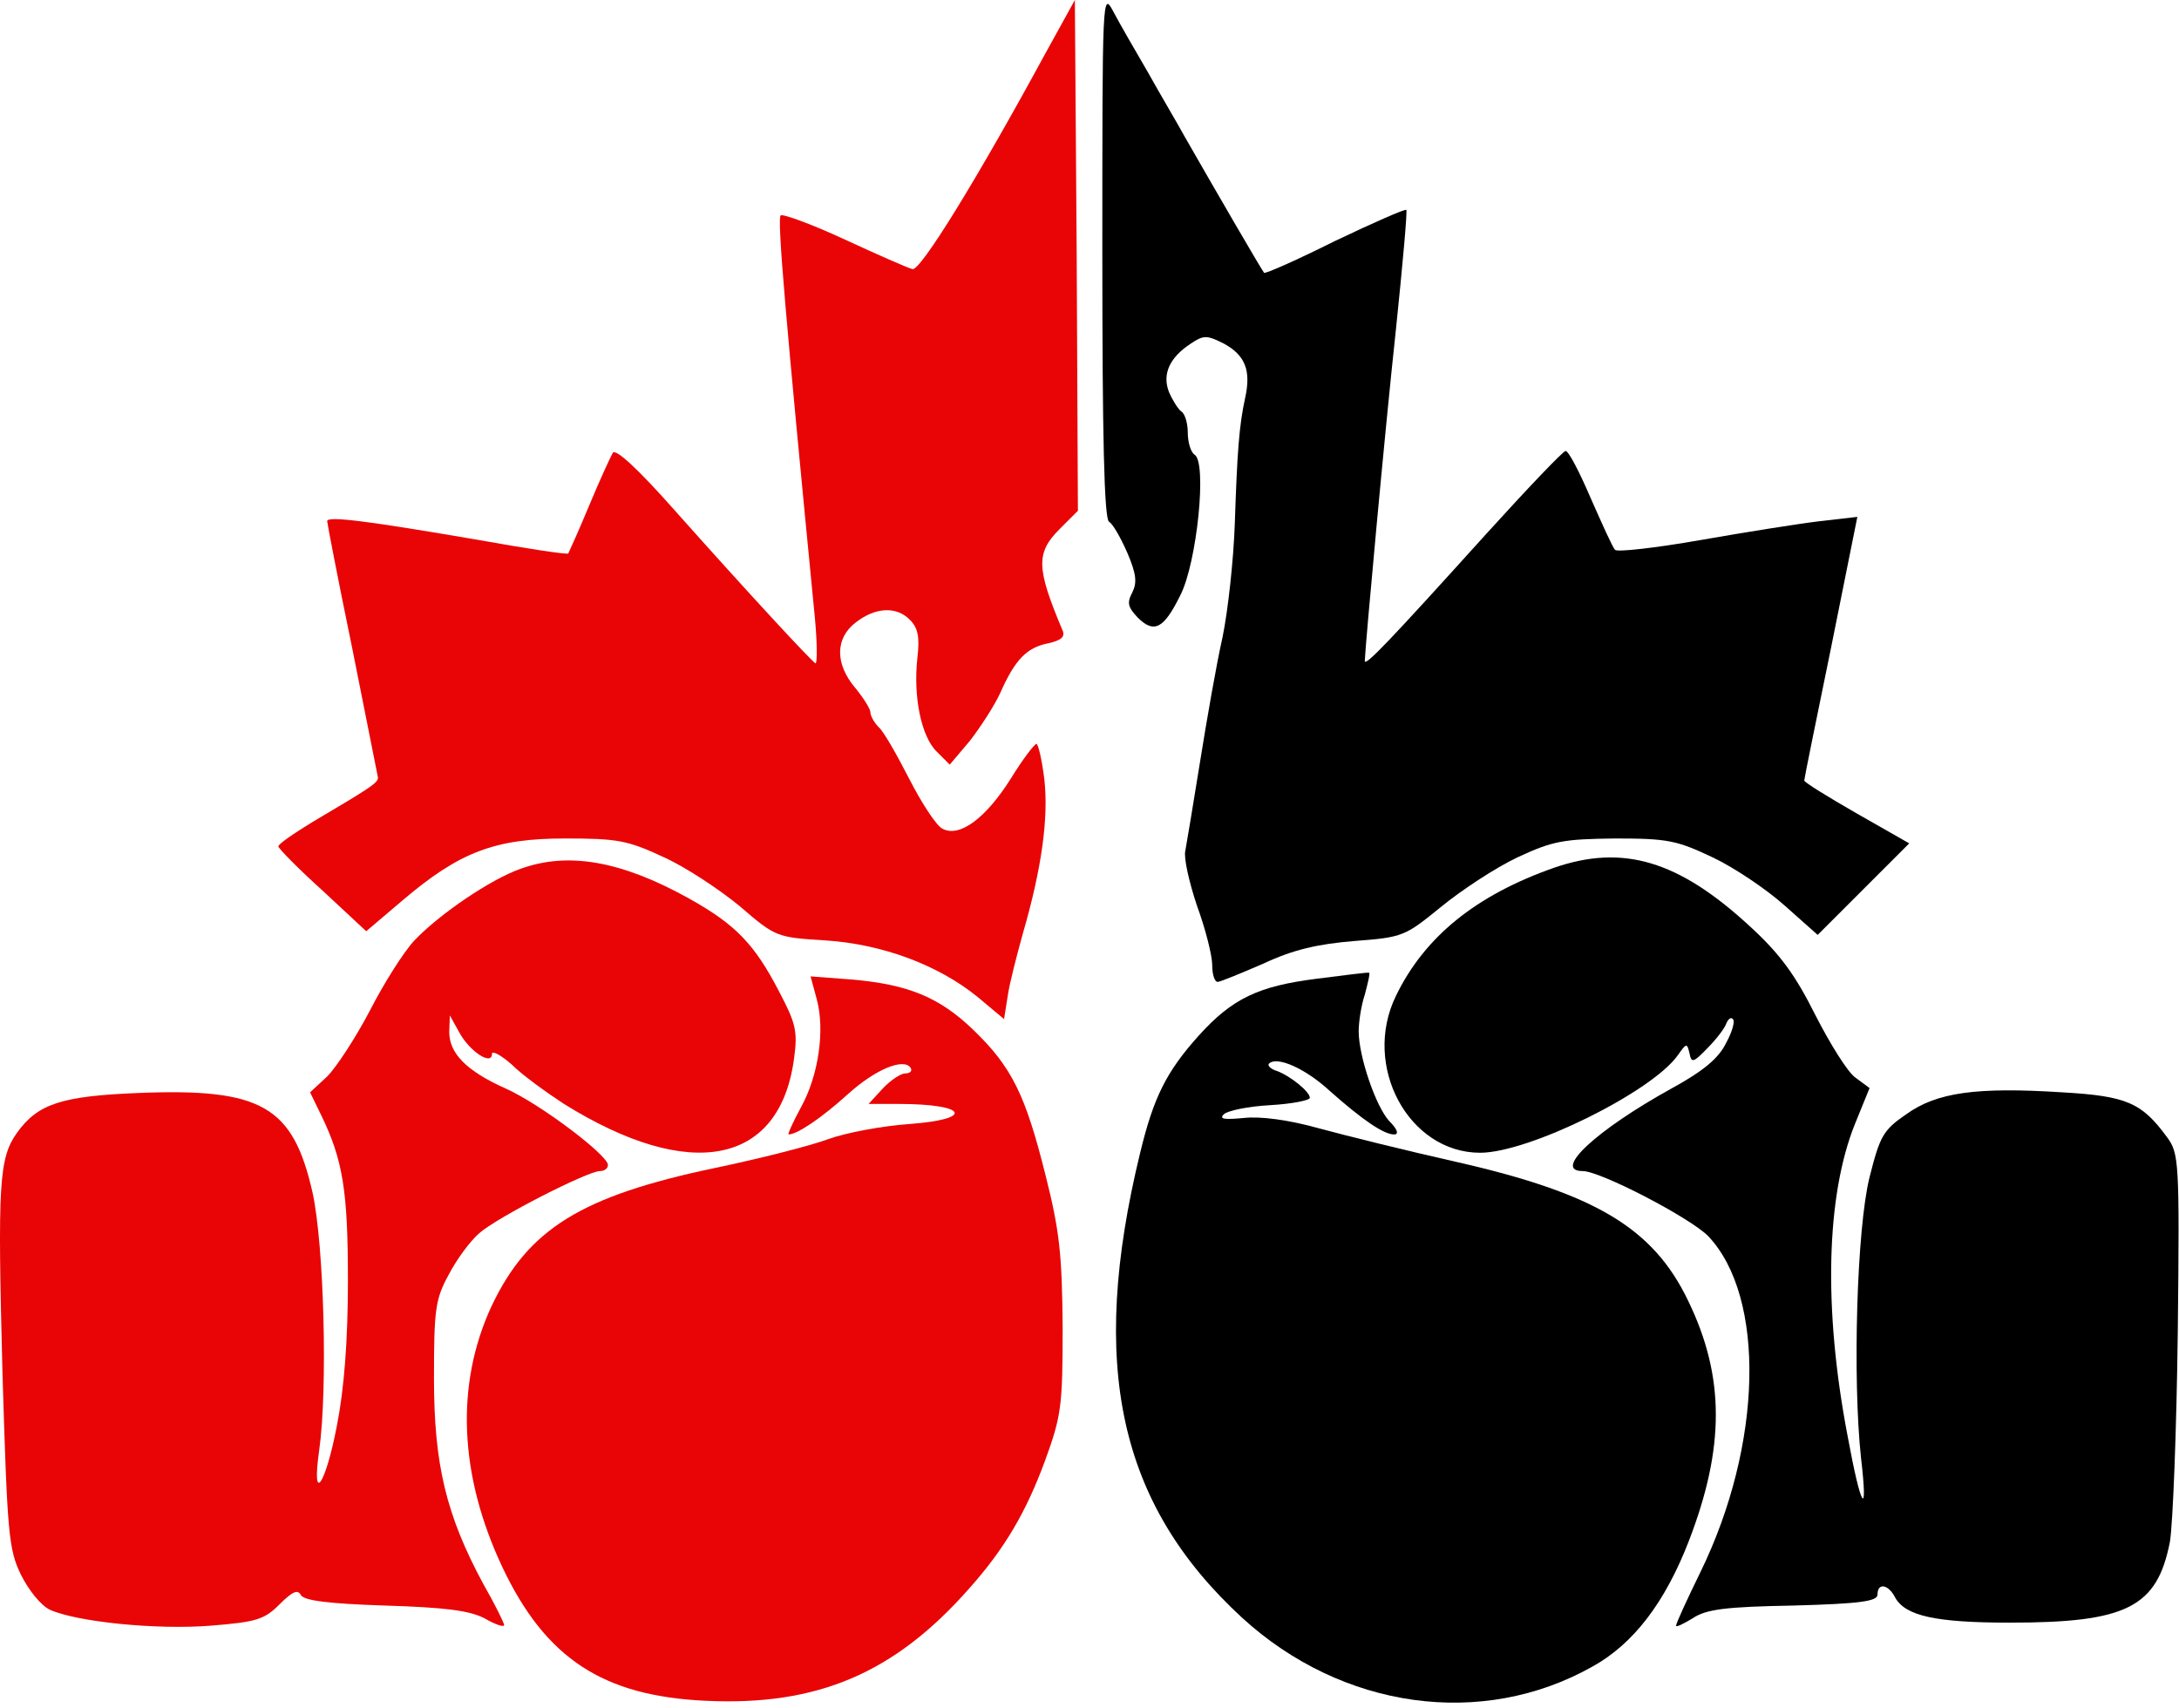
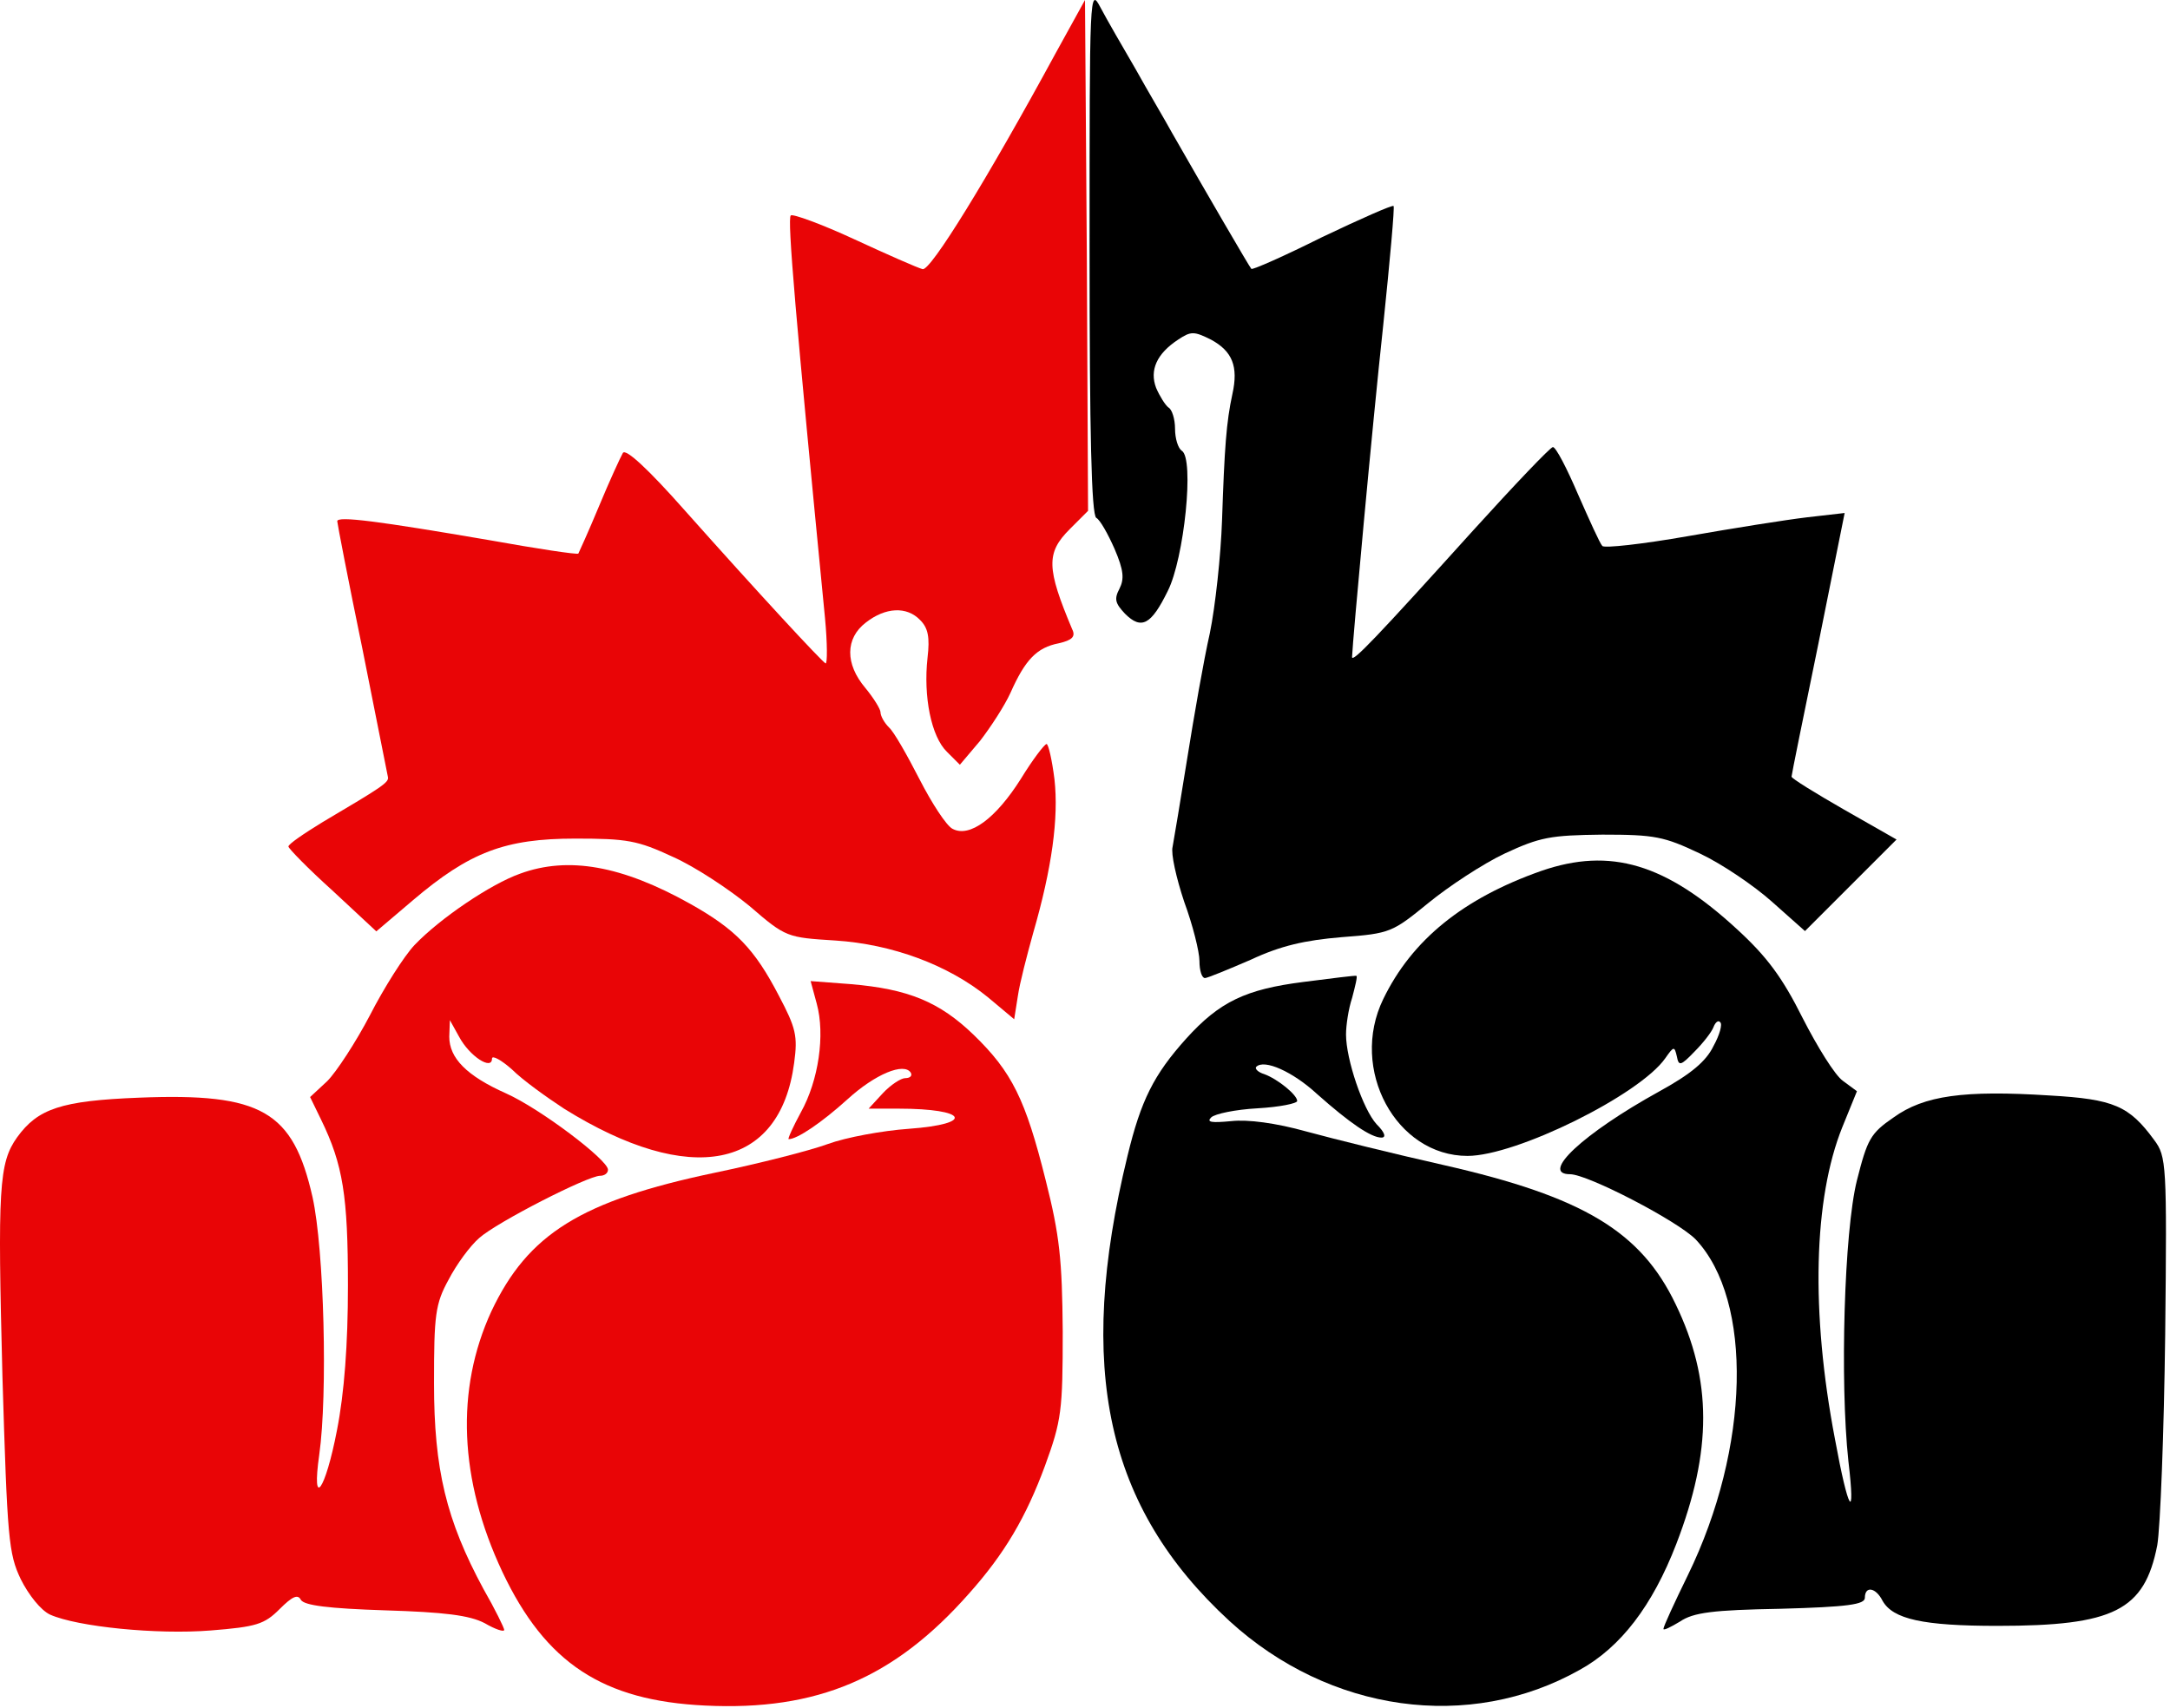
- <svg xmlns="http://www.w3.org/2000/svg" width="476" height="373" viewBox="0 0 476 373" fill="none">
-   <path d="M240.803 55.467C240.803 95.333 241.203 113.333 242.269 114C243.069 114.4 244.803 117.467 246.269 120.8C248.269 125.467 248.403 127.333 247.336 129.467C246.136 131.733 246.403 132.667 248.536 134.933C252.136 138.533 254.269 137.333 257.869 130C261.469 122.933 263.736 100.933 260.936 99.333C260.136 98.8 259.469 96.666 259.469 94.533C259.469 92.4 258.803 90.266 258.003 89.867C257.336 89.333 256.136 87.466 255.336 85.6C253.869 81.733 255.469 78.133 260.136 75.067C262.936 73.2 263.603 73.2 267.336 75.067C272.003 77.6 273.336 80.933 272.003 86.933C270.669 93.067 270.269 98.666 269.736 114.533C269.469 122.267 268.269 133.333 267.069 139.2C265.736 145.067 263.603 157.333 262.136 166.533C260.669 175.733 259.203 184.4 258.936 185.867C258.536 187.333 259.736 192.667 261.469 197.867C263.336 202.933 264.803 208.8 264.803 210.8C264.803 212.933 265.336 214.533 266.003 214.533C266.536 214.533 271.069 212.667 276.003 210.533C282.536 207.467 287.869 206.267 295.869 205.6C306.536 204.8 306.936 204.533 314.803 198.133C319.203 194.533 326.669 189.6 331.469 187.333C339.203 183.733 341.469 183.333 352.803 183.2C364.269 183.2 366.269 183.6 374.136 187.333C378.936 189.6 386.003 194.4 389.869 197.867L397.069 204.267L407.069 194.267L417.069 184.267L405.603 177.733C399.336 174.133 394.136 170.933 394.136 170.533C394.136 170.133 396.803 157.067 400.003 141.467L405.736 112.933L397.603 113.867C393.069 114.4 381.336 116.267 371.469 118C361.603 119.733 353.203 120.667 352.803 120.133C352.269 119.6 350.003 114.533 347.469 108.8C345.069 103.2 342.669 98.533 342.003 98.533C341.469 98.533 333.603 106.8 324.536 116.8C303.469 140.133 298.136 145.733 298.136 144.4C298.269 140.8 302.536 94.133 304.936 72C306.403 57.867 307.469 46 307.203 45.867C306.936 45.6 300.003 48.666 291.603 52.666C283.336 56.8 276.403 59.867 276.136 59.6C275.736 59.2 265.736 42 258.803 29.866C257.203 26.933 253.469 20.666 250.803 15.867C248.003 11.066 244.536 5.067 243.203 2.533C240.803 -2 240.803 -1.067 240.803 55.467Z" fill="black" />
-   <path d="M228.403 11.6C213.336 39.333 201.069 59.2 199.336 58.8C198.269 58.533 191.603 55.6 184.403 52.267C177.203 48.933 170.936 46.667 170.536 47.067C169.736 47.733 171.603 69.333 178.003 134.933C178.536 140.533 178.536 145.067 178.136 144.933C177.203 144.4 163.603 129.733 147.469 111.6C139.336 102.4 134.536 98 133.869 98.933C133.336 99.867 130.936 105.067 128.669 110.533C126.403 116 124.269 120.667 124.136 120.933C123.869 121.2 115.069 119.867 104.669 118C80.536 113.867 71.469 112.667 71.469 113.867C71.469 114.267 73.87 126.8 76.936 141.6C79.87 156.4 82.403 169.067 82.536 169.733C82.803 170.933 81.336 171.867 68.269 179.6C64.136 182.133 60.803 184.4 60.803 184.933C60.803 185.333 65.07 189.733 70.403 194.533L80.003 203.467L88.003 196.667C100.403 186.133 108.136 183.2 123.469 183.2C134.803 183.2 137.069 183.6 144.803 187.2C149.603 189.333 157.069 194.267 161.603 198C169.469 204.8 169.736 204.8 180.269 205.467C192.669 206.267 204.936 210.8 213.603 217.867L219.336 222.667L220.136 217.6C220.536 214.8 222.136 208.667 223.469 203.867C227.603 189.6 229.069 178.667 228.136 170.267C227.603 166 226.803 162.533 226.403 162.533C225.869 162.667 223.336 166 220.803 170.133C215.336 178.8 209.603 183.067 205.869 181.067C204.536 180.4 201.336 175.467 198.669 170.267C196.003 165.067 193.069 159.867 192.003 158.933C190.936 157.867 190.136 156.4 190.136 155.6C190.136 154.933 188.669 152.533 186.803 150.267C182.403 145.067 182.403 139.467 186.936 136C191.203 132.667 195.869 132.4 198.803 135.467C200.536 137.2 200.936 139.2 200.403 143.733C199.469 152.133 201.203 160.933 204.669 164.267L207.469 167.067L211.869 161.867C214.136 158.933 217.203 154.267 218.536 151.333C221.736 144.133 224.269 141.467 229.069 140.533C232.003 139.867 232.803 139.067 232.003 137.467C226.403 124.133 226.269 120.8 231.469 115.6L235.469 111.6L235.203 55.867L234.803 -5.23031e-05L228.403 11.6Z" fill="#E90506" />
-   <path d="M339.469 189.6C322.403 195.6 311.203 204.667 304.936 217.6C297.469 232.933 307.736 251.867 323.336 251.867C334.003 251.867 360.936 238.533 366.536 230.533C368.403 227.867 368.536 227.867 369.069 230.133C369.469 232.267 369.869 232.267 372.936 229.067C374.803 227.2 376.669 224.8 377.069 223.733C377.469 222.667 378.136 222.133 378.536 222.667C379.069 223.067 378.403 225.467 377.069 227.867C375.469 231.2 372.136 234 365.069 237.867C348.669 246.933 339.069 255.867 345.736 255.867C349.603 255.867 369.336 266.133 373.203 270.133C385.736 283.467 385.069 315.6 371.469 343.467C368.536 349.467 366.136 354.667 366.136 355.2C366.136 355.6 367.736 354.8 369.736 353.6C372.669 351.6 376.936 351.067 391.736 350.8C406.403 350.4 410.136 349.867 410.136 348.4C410.136 345.733 412.536 346.133 414.003 349.067C416.269 353.067 422.803 354.533 439.07 354.533C464.536 354.533 471.203 351.2 474.003 336.933C474.67 333.067 475.47 312.4 475.736 290.933C476.136 253.467 476.003 252 473.336 248.4C467.87 240.933 464.536 239.467 450.536 238.667C431.736 237.467 423.069 238.667 416.403 243.467C411.336 246.933 410.669 248.267 408.403 257.2C405.603 268.4 404.669 301.2 406.536 318.533C408.136 332.133 406.536 329.733 403.603 313.733C398.269 285.867 398.936 261.2 405.203 245.6L408.403 237.733L405.336 235.467C403.603 234.267 399.736 228 396.536 221.733C392.136 212.933 388.803 208.4 382.269 202.4C366.669 188 354.536 184.4 339.469 189.6Z" fill="black" />
-   <path d="M113.603 189.867C107.203 192.133 96.136 199.6 90.536 205.467C88.269 207.867 83.87 214.8 80.803 220.8C77.736 226.667 73.469 233.2 71.469 235.2L67.736 238.667L70.136 243.6C74.936 253.467 76.003 260.267 76.003 279.867C76.003 292.667 75.203 303.333 73.603 311.467C71.07 324.667 68.003 328.933 69.736 316.8C71.603 303.6 70.803 272 68.269 260.533C64.003 241.733 57.203 237.733 30.403 238.8C13.336 239.467 8.269 241.2 3.736 247.467C-0.264 253.067 -0.531 258.667 0.536 299.867C1.603 335.2 1.869 338.4 4.536 344C6.269 347.467 8.936 350.8 10.936 351.733C16.936 354.4 34.27 356.133 46.003 355.2C56.003 354.4 57.736 353.867 61.069 350.533C63.87 347.733 65.07 347.2 65.736 348.533C66.536 349.733 71.736 350.4 84.136 350.8C97.07 351.2 102.536 351.867 105.869 353.6C108.136 354.933 110.136 355.6 110.136 355.067C110.136 354.667 108.136 350.533 105.603 346.133C97.469 331.067 94.803 320 94.803 301.2C94.803 286.267 95.07 283.867 98.003 278.533C99.736 275.2 102.669 271.2 104.669 269.467C108.536 266 128.403 255.867 131.069 255.867C132.003 255.867 132.803 255.333 132.803 254.533C132.803 252.4 118.003 241.2 110.536 237.867C101.869 234 98.136 230.133 98.136 225.467L98.269 221.867L100.269 225.467C102.536 229.733 107.469 232.933 107.469 230.267C107.469 229.467 109.469 230.533 111.869 232.667C114.136 234.933 119.336 238.667 123.203 241.2C150.803 258.4 170.403 254.533 173.469 231.2C174.269 225.333 173.869 223.6 170.136 216.533C164.803 206.267 160.669 202 150.669 196.4C135.869 188.133 124.136 186 113.603 189.867Z" fill="#E90506" />
-   <path d="M287.469 213.867C274.936 215.467 269.203 218.133 261.869 226.267C254.803 234.133 252.003 239.733 249.069 251.867C237.736 298.4 244.403 328.667 271.336 353.467C293.203 373.467 323.736 377.733 347.869 364.133C356.803 359.2 363.736 350.133 368.936 336.667C376.803 316.267 376.803 300.8 368.803 284.267C361.203 268.4 348.669 260.8 318.136 253.867C307.469 251.467 294.003 248.133 288.136 246.533C281.469 244.667 275.336 243.867 271.736 244.267C267.469 244.667 266.269 244.533 267.336 243.467C268.136 242.667 272.669 241.733 277.469 241.467C282.269 241.2 286.136 240.4 286.136 239.867C286.136 238.533 281.869 235.067 278.936 234C277.603 233.6 276.803 232.8 277.203 232.4C278.936 230.667 285.203 233.467 290.536 238.4C297.603 244.667 302.269 247.867 304.536 247.867C305.603 247.867 305.336 246.8 303.469 244.933C300.536 241.733 296.803 230.8 296.803 225.333C296.803 223.333 297.336 219.733 298.136 217.333C298.803 214.8 299.336 212.667 299.069 212.533C298.936 212.4 293.736 213.067 287.469 213.867Z" fill="black" />
-   <path d="M178.403 218.267C180.269 225.067 178.803 235.067 174.936 242C173.203 245.2 172.003 247.867 172.269 247.867C174.136 247.867 179.469 244.267 185.069 239.2C191.203 233.6 197.469 231.067 198.936 233.333C199.336 234 198.803 234.533 197.736 234.533C196.803 234.533 194.536 236 192.803 237.867L189.736 241.2H196.269C211.336 241.2 213.069 244.533 198.536 245.6C192.803 246 184.803 247.467 180.803 248.933C176.803 250.4 165.736 253.2 156.136 255.2C126.936 261.333 115.336 268.533 107.336 285.467C99.469 302.533 100.269 322.267 109.736 342.4C119.203 362.4 131.736 370.533 154.003 371.6C178.536 372.8 195.336 365.6 211.603 347.2C219.469 338.4 224.136 330.4 228.269 319.2C231.869 309.333 232.136 307.2 232.136 289.867C232.003 274.133 231.469 268.933 228.403 256.8C224.003 239.2 221.069 233.2 212.669 225.067C205.203 217.867 198.403 215.067 185.869 214L177.069 213.333L178.403 218.267Z" fill="#E90506" />
+ <svg xmlns="http://www.w3.org/2000/svg" width="474" height="373" viewBox="0 0 474 373" fill="none">
+   <path d="M238 54.602C238 94.469 238.4 112.469 239.467 113.135C240.267 113.535 242 116.602 243.467 119.935C245.467 124.602 245.6 126.469 244.533 128.602C243.333 130.869 243.6 131.802 245.733 134.069C249.333 137.669 251.467 136.469 255.067 129.135C258.667 122.069 260.933 100.069 258.133 98.469C257.333 97.935 256.667 95.802 256.667 93.669C256.667 91.535 256 89.402 255.2 89.002C254.533 88.469 253.333 86.602 252.533 84.735C251.067 80.869 252.667 77.269 257.333 74.202C260.133 72.335 260.8 72.335 264.533 74.202C269.2 76.735 270.533 80.069 269.2 86.069C267.867 92.202 267.467 97.802 266.933 113.669C266.667 121.402 265.467 132.469 264.267 138.335C262.933 144.202 260.8 156.469 259.333 165.669C257.867 174.869 256.4 183.535 256.133 185.002C255.733 186.469 256.933 191.802 258.667 197.002C260.533 202.069 262 207.935 262 209.935C262 212.069 262.533 213.669 263.2 213.669C263.733 213.669 268.267 211.802 273.2 209.669C279.733 206.602 285.067 205.402 293.067 204.735C303.733 203.935 304.133 203.669 312 197.269C316.4 193.669 323.867 188.735 328.667 186.469C336.4 182.869 338.667 182.469 350 182.335C361.467 182.335 363.467 182.735 371.333 186.469C376.133 188.735 383.2 193.535 387.067 197.002L394.267 203.402L404.267 193.402L414.267 183.402L402.8 176.869C396.533 173.269 391.333 170.069 391.333 169.669C391.333 169.269 394 156.202 397.2 140.602L402.933 112.069L394.8 113.002C390.267 113.535 378.533 115.402 368.667 117.135C358.8 118.869 350.4 119.802 350 119.269C349.467 118.735 347.2 113.669 344.667 107.935C342.267 102.335 339.867 97.669 339.2 97.669C338.667 97.669 330.8 105.935 321.733 115.935C300.667 139.269 295.333 144.869 295.333 143.535C295.467 139.935 299.733 93.269 302.133 71.135C303.6 57.002 304.667 45.135 304.4 45.002C304.133 44.735 297.2 47.802 288.8 51.802C280.533 55.935 273.6 59.002 273.333 58.735C272.933 58.335 262.933 41.135 256 29.002C254.4 26.069 250.667 19.802 248 15.002C245.2 10.202 241.733 4.202 240.4 1.669C238 -2.865 238 -1.931 238 54.602Z" fill="black" />
+   <path d="M230.6 11.6C215.533 39.333 203.267 59.2 201.533 58.8C200.467 58.533 193.8 55.6 186.6 52.267C179.4 48.933 173.133 46.667 172.733 47.067C171.933 47.733 173.8 69.333 180.2 134.933C180.733 140.533 180.733 145.067 180.333 144.933C179.4 144.4 165.8 129.733 149.667 111.6C141.533 102.4 136.733 98 136.067 98.933C135.533 99.867 133.133 105.067 130.867 110.533C128.6 116 126.467 120.667 126.333 120.933C126.067 121.2 117.267 119.867 106.867 118C82.733 113.867 73.667 112.667 73.667 113.867C73.667 114.267 76.067 126.8 79.133 141.6C82.067 156.4 84.6 169.067 84.733 169.733C85 170.933 83.533 171.867 70.467 179.6C66.333 182.133 63 184.4 63 184.933C63 185.333 67.267 189.733 72.6 194.533L82.2 203.467L90.2 196.667C102.6 186.133 110.333 183.2 125.667 183.2C137 183.2 139.267 183.6 147 187.2C151.8 189.333 159.267 194.267 163.8 198C171.667 204.8 171.933 204.8 182.467 205.467C194.867 206.267 207.133 210.8 215.8 217.867L221.533 222.667L222.333 217.6C222.733 214.8 224.333 208.667 225.667 203.867C229.8 189.6 231.267 178.667 230.333 170.267C229.8 166 229 162.533 228.6 162.533C228.067 162.667 225.533 166 223 170.133C217.533 178.8 211.8 183.067 208.067 181.067C206.733 180.4 203.533 175.467 200.867 170.267C198.2 165.067 195.267 159.867 194.2 158.933C193.133 157.867 192.333 156.4 192.333 155.6C192.333 154.933 190.867 152.533 189 150.267C184.6 145.067 184.6 139.467 189.133 136C193.4 132.667 198.067 132.4 201 135.467C202.733 137.2 203.133 139.2 202.6 143.733C201.667 152.133 203.4 160.933 206.867 164.267L209.667 167.067L214.067 161.867C216.333 158.933 219.4 154.267 220.733 151.333C223.933 144.133 226.467 141.467 231.267 140.533C234.2 139.867 235 139.067 234.2 137.467C228.6 124.133 228.467 120.8 233.667 115.6L237.667 111.6L237.4 55.867L237 7.62939e-05L230.6 11.6Z" fill="#E90506" />
+   <path d="M336.683 190.255C319.617 196.255 308.417 205.322 302.15 218.255C294.683 233.589 304.95 252.522 320.55 252.522C331.217 252.522 358.15 239.189 363.75 231.189C365.617 228.522 365.75 228.522 366.283 230.789C366.683 232.922 367.083 232.922 370.15 229.722C372.017 227.855 373.883 225.455 374.283 224.389C374.683 223.322 375.35 222.789 375.75 223.322C376.283 223.722 375.617 226.122 374.283 228.522C372.683 231.855 369.35 234.655 362.283 238.522C345.883 247.589 336.283 256.522 342.95 256.522C346.817 256.522 366.55 266.789 370.417 270.789C382.95 284.122 382.283 316.255 368.683 344.122C365.75 350.122 363.35 355.322 363.35 355.855C363.35 356.255 364.95 355.455 366.95 354.255C369.883 352.255 374.15 351.722 388.95 351.455C403.617 351.055 407.35 350.522 407.35 349.055C407.35 346.389 409.75 346.789 411.217 349.722C413.483 353.722 420.017 355.189 436.283 355.189C461.75 355.189 468.417 351.855 471.217 337.589C471.883 333.722 472.683 313.055 472.95 291.589C473.35 254.122 473.217 252.655 470.55 249.055C465.083 241.589 461.75 240.122 447.75 239.322C428.95 238.122 420.283 239.322 413.617 244.122C408.55 247.589 407.883 248.922 405.617 257.855C402.817 269.055 401.883 301.855 403.75 319.189C405.35 332.789 403.75 330.389 400.817 314.389C395.483 286.522 396.15 261.855 402.417 246.255L405.617 238.389L402.55 236.122C400.817 234.922 396.95 228.655 393.75 222.389C389.35 213.589 386.017 209.055 379.483 203.055C363.883 188.655 351.75 185.055 336.683 190.255Z" fill="black" />
+   <path d="M113.603 190.864C107.203 193.131 96.136 200.598 90.536 206.464C88.269 208.864 83.87 215.798 80.803 221.798C77.736 227.664 73.469 234.198 71.469 236.198L67.736 239.664L70.136 244.598C74.936 254.464 76.003 261.264 76.003 280.864C76.003 293.664 75.203 304.331 73.603 312.464C71.07 325.664 68.003 329.931 69.736 317.798C71.603 304.598 70.803 272.998 68.269 261.531C64.003 242.731 57.203 238.731 30.403 239.798C13.336 240.464 8.269 242.198 3.736 248.464C-0.264 254.064 -0.531 259.664 0.536 300.864C1.603 336.198 1.869 339.398 4.536 344.998C6.269 348.464 8.936 351.798 10.936 352.731C16.936 355.398 34.27 357.131 46.003 356.198C56.003 355.398 57.736 354.864 61.069 351.531C63.87 348.731 65.07 348.198 65.736 349.531C66.536 350.731 71.736 351.398 84.136 351.798C97.07 352.198 102.536 352.864 105.869 354.598C108.136 355.931 110.136 356.598 110.136 356.064C110.136 355.664 108.136 351.531 105.603 347.131C97.469 332.064 94.803 320.998 94.803 302.198C94.803 287.264 95.07 284.864 98.003 279.531C99.736 276.198 102.669 272.198 104.669 270.464C108.536 266.998 128.403 256.864 131.069 256.864C132.003 256.864 132.803 256.331 132.803 255.531C132.803 253.398 118.003 242.198 110.536 238.864C101.869 234.998 98.136 231.131 98.136 226.464L98.269 222.864L100.269 226.464C102.536 230.731 107.469 233.931 107.469 231.264C107.469 230.464 109.469 231.531 111.869 233.664C114.136 235.931 119.336 239.664 123.203 242.198C150.803 259.398 170.403 255.531 173.469 232.198C174.269 226.331 173.869 224.598 170.136 217.531C164.803 207.264 160.669 202.998 150.669 197.398C135.869 189.131 124.136 186.998 113.603 190.864Z" fill="#E90506" />
+   <path d="M284.683 214.522C272.15 216.122 266.416 218.789 259.083 226.922C252.016 234.789 249.216 240.389 246.283 252.522C234.95 299.055 241.616 329.322 268.55 354.122C290.416 374.122 320.95 378.389 345.083 364.789C354.016 359.855 360.95 350.789 366.15 337.322C374.016 316.922 374.016 301.455 366.016 284.922C358.416 269.055 345.883 261.455 315.35 254.522C304.683 252.122 291.216 248.789 285.35 247.189C278.683 245.322 272.55 244.522 268.95 244.922C264.683 245.322 263.483 245.189 264.55 244.122C265.35 243.322 269.883 242.389 274.683 242.122C279.483 241.855 283.35 241.055 283.35 240.522C283.35 239.189 279.083 235.722 276.15 234.655C274.816 234.255 274.016 233.455 274.416 233.055C276.15 231.322 282.416 234.122 287.75 239.055C294.816 245.322 299.483 248.522 301.75 248.522C302.816 248.522 302.55 247.455 300.683 245.589C297.75 242.389 294.016 231.455 294.016 225.989C294.016 223.989 294.55 220.389 295.35 217.989C296.016 215.455 296.55 213.322 296.283 213.189C296.15 213.055 290.95 213.722 284.683 214.522Z" fill="black" />
+   <path d="M178.403 219.264C180.269 226.064 178.803 236.064 174.936 242.998C173.203 246.198 172.003 248.864 172.269 248.864C174.136 248.864 179.469 245.264 185.069 240.198C191.203 234.598 197.469 232.064 198.936 234.331C199.336 234.998 198.803 235.531 197.736 235.531C196.803 235.531 194.536 236.998 192.803 238.864L189.736 242.198H196.269C211.336 242.198 213.069 245.531 198.536 246.598C192.803 246.998 184.803 248.464 180.803 249.931C176.803 251.398 165.736 254.198 156.136 256.198C126.936 262.331 115.336 269.531 107.336 286.464C99.469 303.531 100.269 323.264 109.736 343.398C119.203 363.398 131.736 371.531 154.003 372.598C178.536 373.798 195.336 366.598 211.603 348.198C219.469 339.398 224.136 331.398 228.269 320.198C231.869 310.331 232.136 308.198 232.136 290.864C232.003 275.131 231.469 269.931 228.403 257.798C224.003 240.198 221.069 234.198 212.669 226.064C205.203 218.864 198.403 216.064 185.869 214.998L177.069 214.331L178.403 219.264Z" fill="#E90506" />
</svg>
